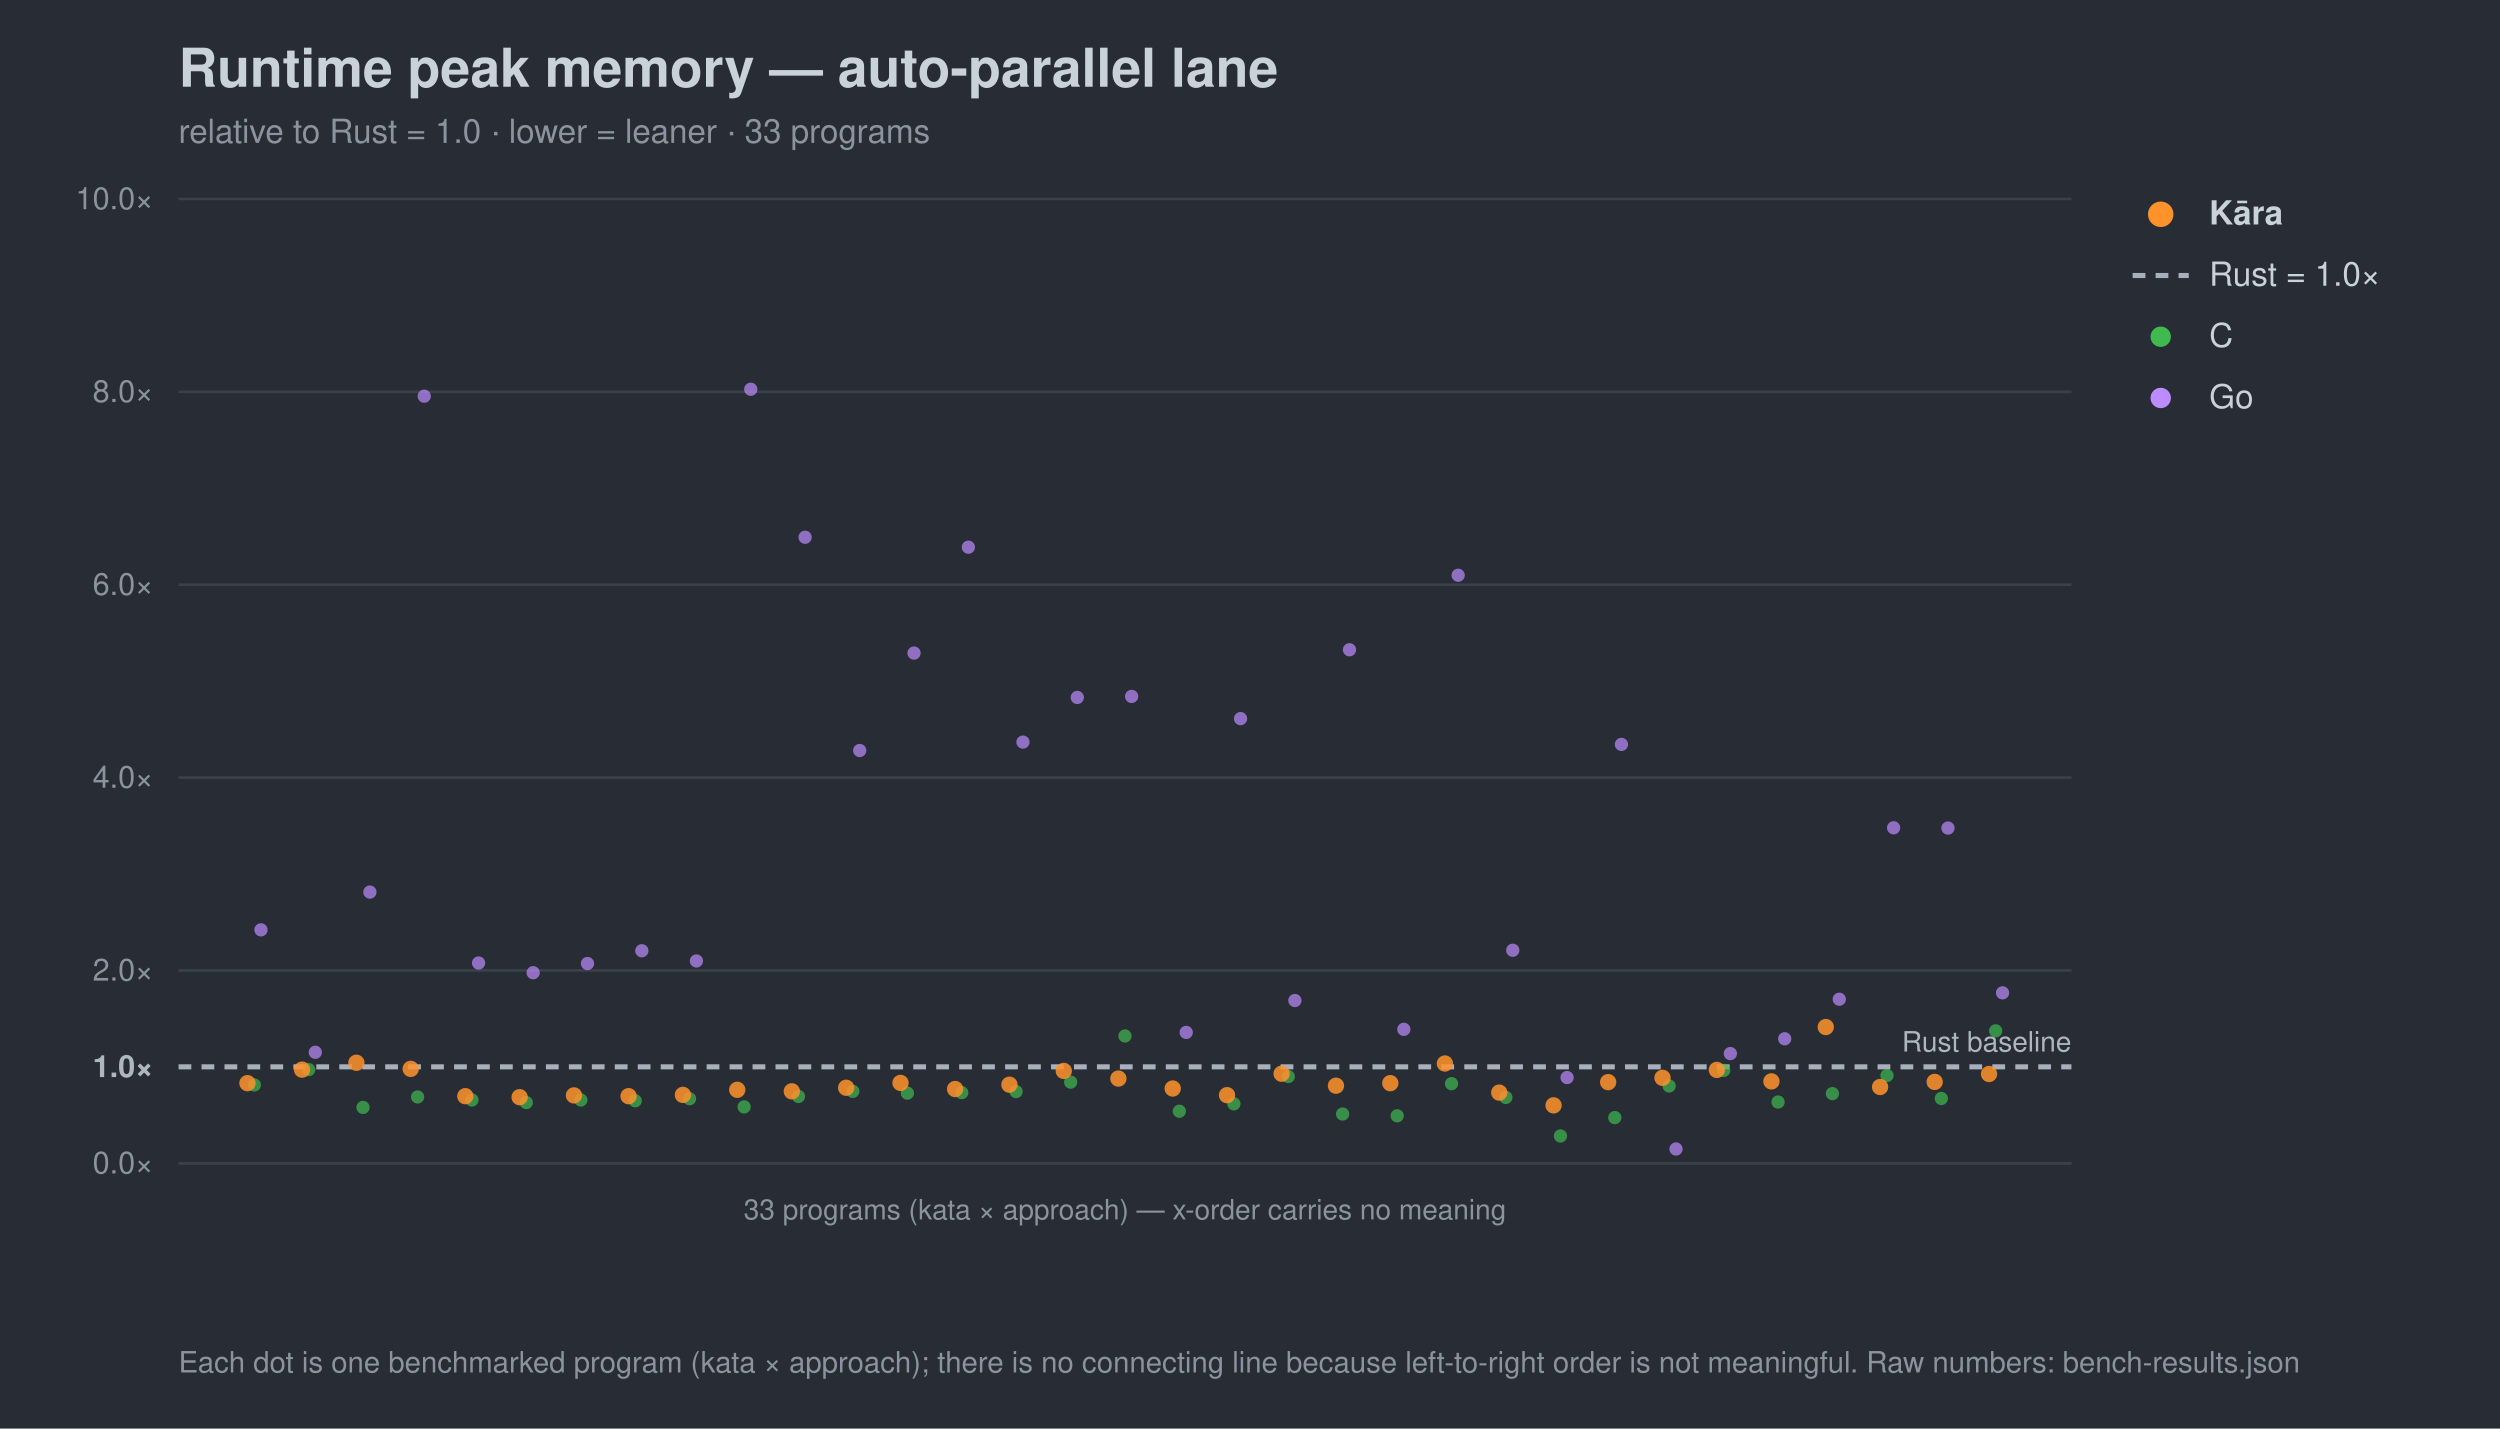
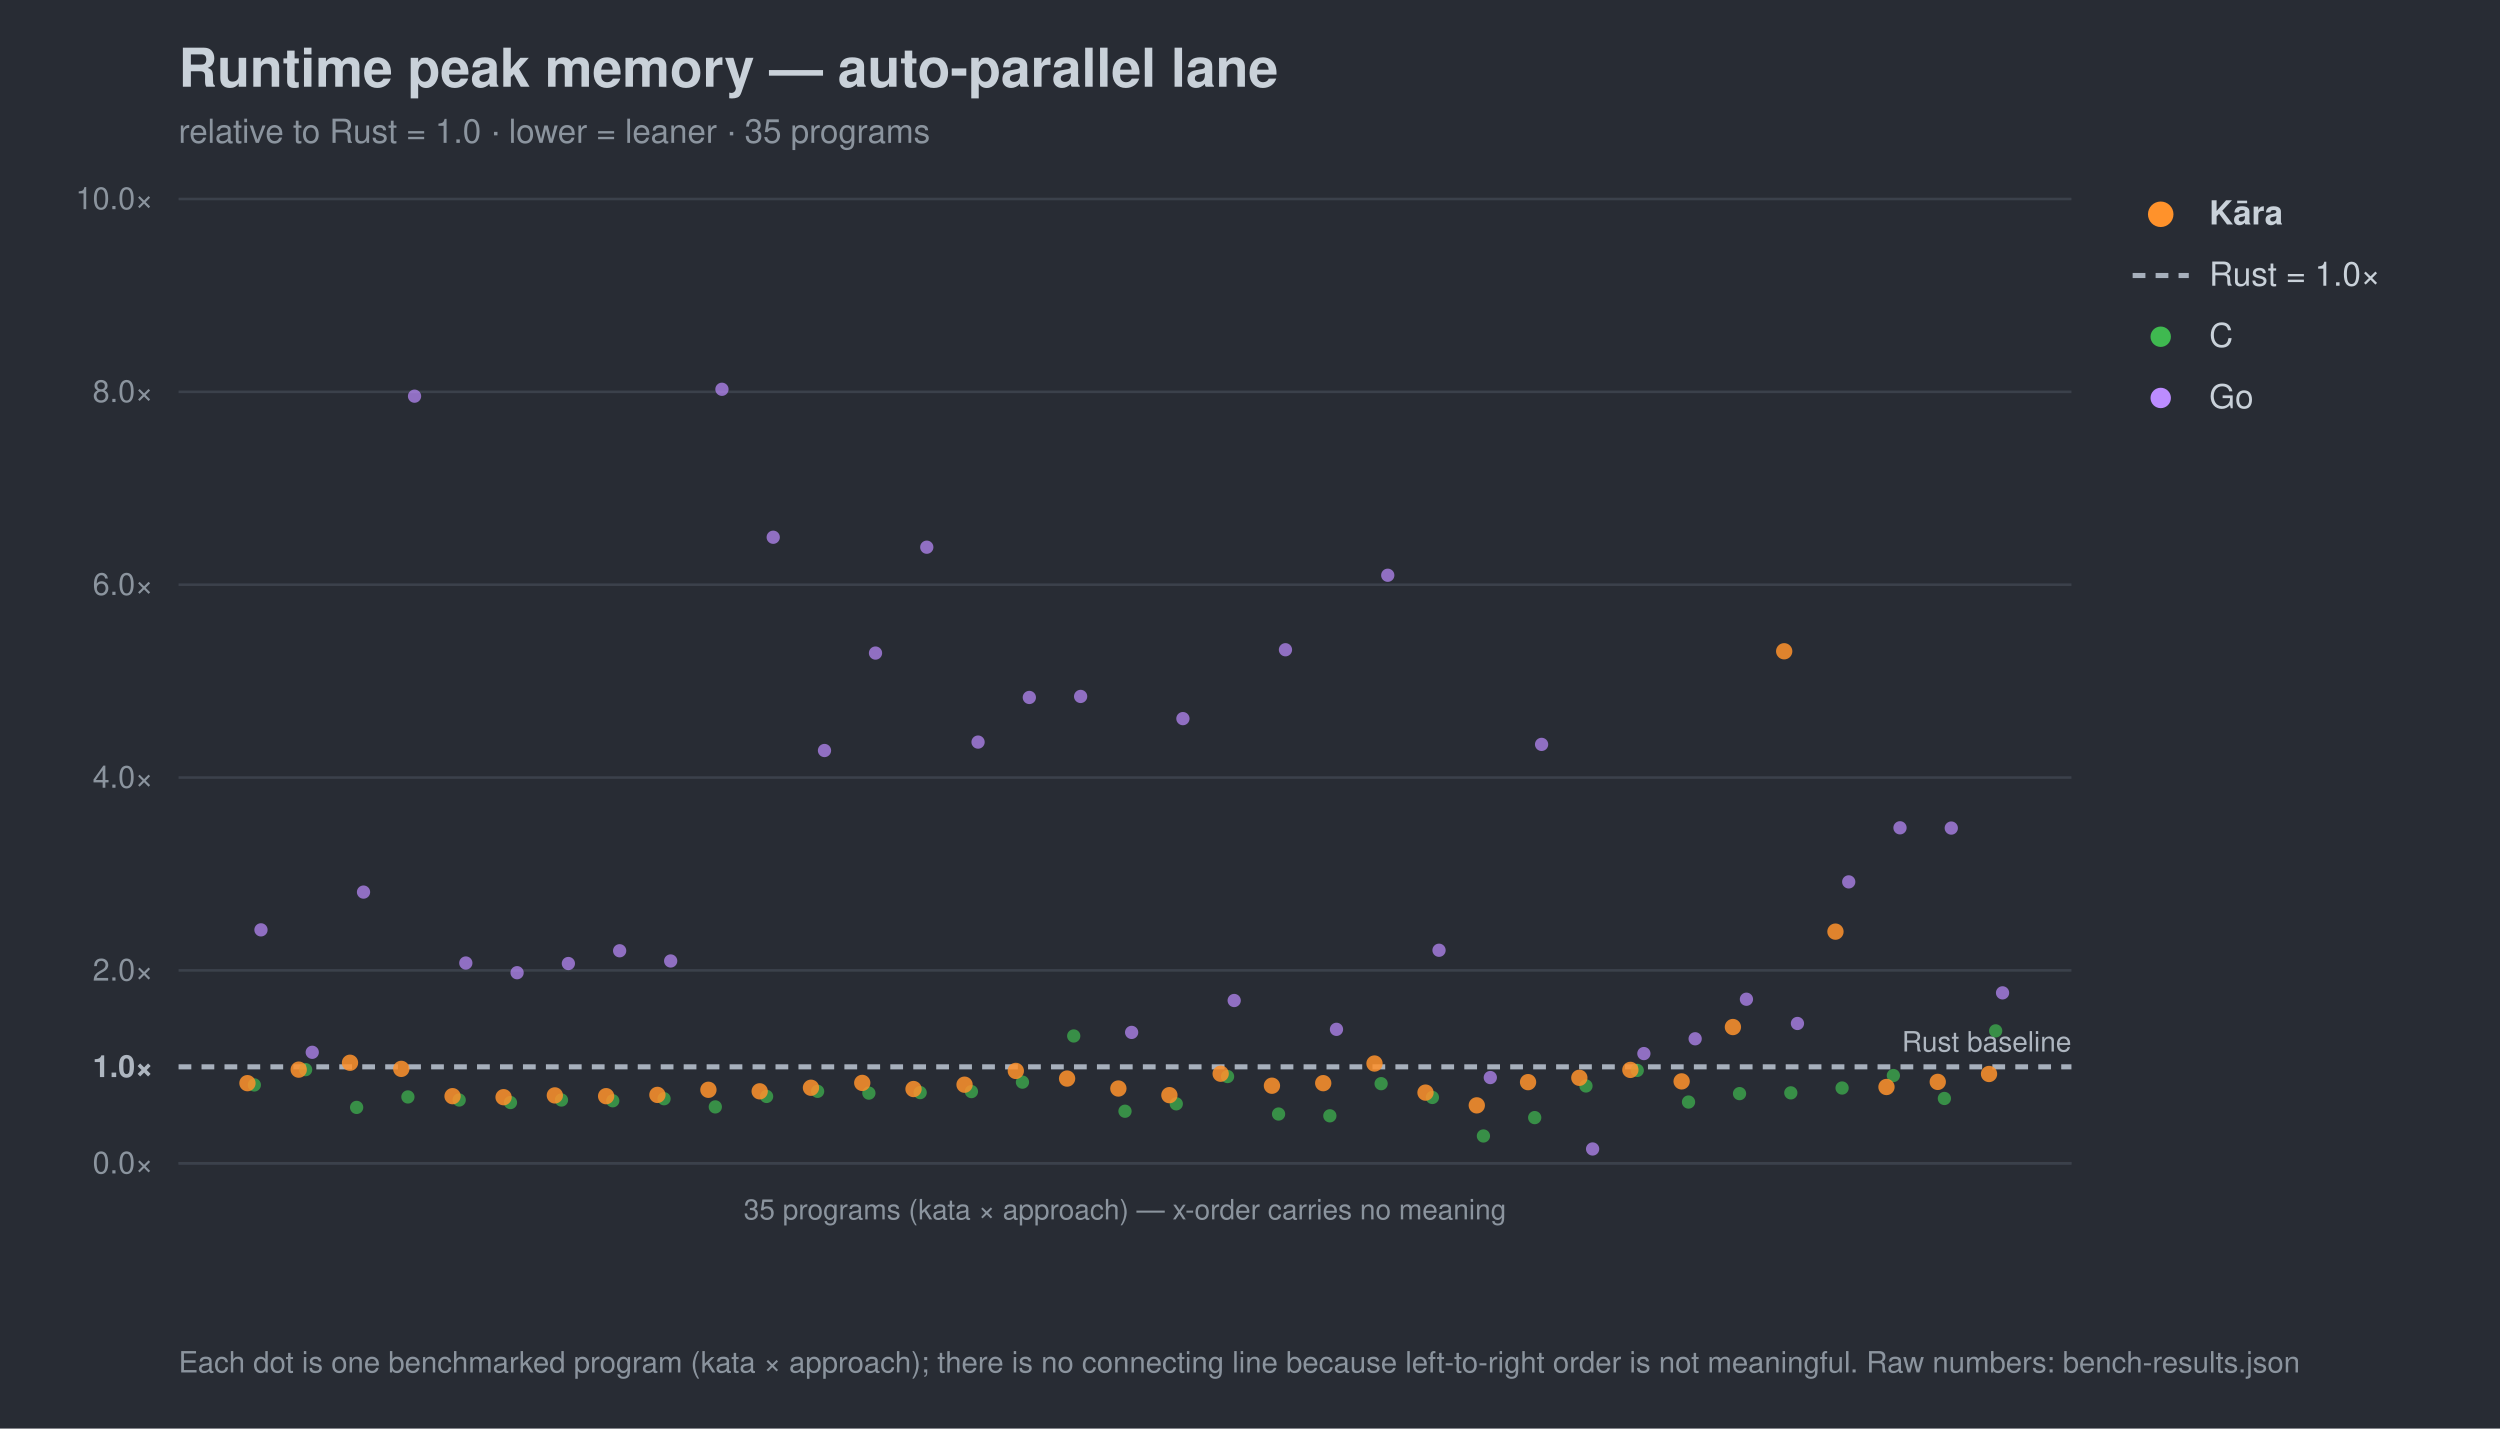
<svg xmlns="http://www.w3.org/2000/svg" width="980" height="560" viewBox="0 0 980 560" font-family="-apple-system,Segoe UI,Helvetica,Arial,sans-serif">
  <rect width="980" height="560" fill="#282c34" />
  <text x="70" y="34" font-size="21" font-weight="700" fill="#c9d1d9">Runtime peak memory — auto-parallel lane</text>
-   <text x="70" y="56" font-size="13" fill="#8b949e">relative to Rust = 1.0 · lower = leaner · 33 programs</text>
+   <text x="70" y="56" font-size="13" fill="#8b949e">relative to Rust = 1.0 · lower = leaner · 35 programs</text>
  <line x1="70" y1="456.0" x2="812" y2="456.0" stroke="#3b414b" stroke-width="1" />
  <text x="60" y="460.0" font-size="12" text-anchor="end" fill="#8b949e">0.0×</text>
  <line x1="70" y1="418.2" x2="812" y2="418.2" stroke="#a7b0bc" stroke-width="2" stroke-dasharray="5 4" />
  <text x="60" y="422.2" font-size="12" text-anchor="end" fill="#aeb6c0" font-weight="700">1.0×</text>
  <line x1="70" y1="380.4" x2="812" y2="380.4" stroke="#3b414b" stroke-width="1" />
  <text x="60" y="384.4" font-size="12" text-anchor="end" fill="#8b949e">2.0×</text>
  <line x1="70" y1="304.8" x2="812" y2="304.8" stroke="#3b414b" stroke-width="1" />
  <text x="60" y="308.8" font-size="12" text-anchor="end" fill="#8b949e">4.0×</text>
  <line x1="70" y1="229.2" x2="812" y2="229.2" stroke="#3b414b" stroke-width="1" />
  <text x="60" y="233.2" font-size="12" text-anchor="end" fill="#8b949e">6.0×</text>
  <line x1="70" y1="153.6" x2="812" y2="153.6" stroke="#3b414b" stroke-width="1" />
  <text x="60" y="157.6" font-size="12" text-anchor="end" fill="#8b949e">8.0×</text>
  <line x1="70" y1="78.0" x2="812" y2="78.0" stroke="#3b414b" stroke-width="1" />
  <text x="60" y="82.0" font-size="12" text-anchor="end" fill="#8b949e">10.0×</text>
  <text x="812" y="412.2" font-size="11" text-anchor="end" fill="#aeb6c0">Rust baseline</text>
  <line x1="70" y1="456" x2="812" y2="456" stroke="#3b414b" />
-   <text x="441.0" y="478" font-size="11" text-anchor="middle" fill="#8b949e">33 programs (kata × approach) — x-order carries no meaning</text>
+   <text x="441.0" y="478" font-size="11" text-anchor="middle" fill="#8b949e">35 programs (kata × approach) — x-order carries no meaning</text>
  <circle cx="99.7" cy="425.3" r="2.6" fill="#3fb950" opacity="0.7" />
-   <circle cx="121.0" cy="419.3" r="2.6" fill="#3fb950" opacity="0.7" />
-   <circle cx="142.3" cy="434.1" r="2.6" fill="#3fb950" opacity="0.7" />
-   <circle cx="163.7" cy="430.0" r="2.6" fill="#3fb950" opacity="0.7" />
-   <circle cx="185.0" cy="431.2" r="2.6" fill="#3fb950" opacity="0.7" />
-   <circle cx="206.3" cy="432.2" r="2.6" fill="#3fb950" opacity="0.7" />
-   <circle cx="227.7" cy="431.2" r="2.6" fill="#3fb950" opacity="0.7" />
-   <circle cx="249.0" cy="431.5" r="2.6" fill="#3fb950" opacity="0.7" />
-   <circle cx="270.3" cy="430.7" r="2.6" fill="#3fb950" opacity="0.7" />
-   <circle cx="291.7" cy="433.9" r="2.6" fill="#3fb950" opacity="0.7" />
-   <circle cx="313.0" cy="429.8" r="2.6" fill="#3fb950" opacity="0.7" />
-   <circle cx="334.3" cy="427.8" r="2.6" fill="#3fb950" opacity="0.7" />
-   <circle cx="355.7" cy="428.5" r="2.6" fill="#3fb950" opacity="0.7" />
-   <circle cx="377.0" cy="428.3" r="2.6" fill="#3fb950" opacity="0.7" />
-   <circle cx="398.3" cy="427.9" r="2.6" fill="#3fb950" opacity="0.7" />
-   <circle cx="419.7" cy="424.2" r="2.6" fill="#3fb950" opacity="0.7" />
-   <circle cx="441.0" cy="406.1" r="2.6" fill="#3fb950" opacity="0.7" />
-   <circle cx="462.3" cy="435.6" r="2.6" fill="#3fb950" opacity="0.7" />
-   <circle cx="483.7" cy="432.7" r="2.6" fill="#3fb950" opacity="0.7" />
-   <circle cx="505.0" cy="422.0" r="2.6" fill="#3fb950" opacity="0.7" />
-   <circle cx="526.3" cy="436.7" r="2.6" fill="#3fb950" opacity="0.7" />
-   <circle cx="547.7" cy="437.4" r="2.6" fill="#3fb950" opacity="0.7" />
-   <circle cx="569.0" cy="424.8" r="2.6" fill="#3fb950" opacity="0.7" />
-   <circle cx="590.3" cy="430.2" r="2.6" fill="#3fb950" opacity="0.7" />
-   <circle cx="611.7" cy="445.3" r="2.6" fill="#3fb950" opacity="0.7" />
-   <circle cx="633.0" cy="438.1" r="2.6" fill="#3fb950" opacity="0.7" />
-   <circle cx="654.3" cy="425.7" r="2.6" fill="#3fb950" opacity="0.7" />
-   <circle cx="675.7" cy="419.6" r="2.6" fill="#3fb950" opacity="0.7" />
-   <circle cx="697.0" cy="432.0" r="2.6" fill="#3fb950" opacity="0.7" />
-   <circle cx="718.3" cy="428.7" r="2.6" fill="#3fb950" opacity="0.7" />
-   <circle cx="739.7" cy="421.6" r="2.6" fill="#3fb950" opacity="0.7" />
-   <circle cx="761.0" cy="430.6" r="2.6" fill="#3fb950" opacity="0.7" />
+   <circle cx="119.8" cy="419.3" r="2.6" fill="#3fb950" opacity="0.7" />
+   <circle cx="139.8" cy="434.1" r="2.6" fill="#3fb950" opacity="0.7" />
+   <circle cx="159.9" cy="430.0" r="2.6" fill="#3fb950" opacity="0.7" />
+   <circle cx="180.0" cy="431.2" r="2.6" fill="#3fb950" opacity="0.7" />
+   <circle cx="200.1" cy="432.2" r="2.6" fill="#3fb950" opacity="0.7" />
+   <circle cx="220.1" cy="431.2" r="2.6" fill="#3fb950" opacity="0.7" />
+   <circle cx="240.2" cy="431.5" r="2.6" fill="#3fb950" opacity="0.7" />
+   <circle cx="260.3" cy="430.7" r="2.6" fill="#3fb950" opacity="0.7" />
+   <circle cx="280.4" cy="433.9" r="2.6" fill="#3fb950" opacity="0.7" />
+   <circle cx="300.5" cy="429.8" r="2.6" fill="#3fb950" opacity="0.7" />
+   <circle cx="320.5" cy="427.8" r="2.6" fill="#3fb950" opacity="0.7" />
+   <circle cx="340.6" cy="428.5" r="2.6" fill="#3fb950" opacity="0.7" />
+   <circle cx="360.7" cy="428.3" r="2.6" fill="#3fb950" opacity="0.7" />
+   <circle cx="380.8" cy="427.9" r="2.6" fill="#3fb950" opacity="0.7" />
+   <circle cx="400.8" cy="424.2" r="2.6" fill="#3fb950" opacity="0.7" />
+   <circle cx="420.9" cy="406.1" r="2.6" fill="#3fb950" opacity="0.7" />
+   <circle cx="441.0" cy="435.6" r="2.6" fill="#3fb950" opacity="0.7" />
+   <circle cx="461.1" cy="432.7" r="2.6" fill="#3fb950" opacity="0.7" />
+   <circle cx="481.2" cy="422.0" r="2.6" fill="#3fb950" opacity="0.7" />
+   <circle cx="501.2" cy="436.7" r="2.6" fill="#3fb950" opacity="0.7" />
+   <circle cx="521.3" cy="437.4" r="2.6" fill="#3fb950" opacity="0.7" />
+   <circle cx="541.4" cy="424.8" r="2.6" fill="#3fb950" opacity="0.7" />
+   <circle cx="561.5" cy="430.2" r="2.6" fill="#3fb950" opacity="0.7" />
+   <circle cx="581.5" cy="445.3" r="2.6" fill="#3fb950" opacity="0.7" />
+   <circle cx="601.6" cy="438.1" r="2.6" fill="#3fb950" opacity="0.7" />
+   <circle cx="621.7" cy="425.7" r="2.6" fill="#3fb950" opacity="0.7" />
+   <circle cx="641.8" cy="419.6" r="2.6" fill="#3fb950" opacity="0.7" />
+   <circle cx="661.9" cy="432.0" r="2.6" fill="#3fb950" opacity="0.7" />
+   <circle cx="681.9" cy="428.7" r="2.6" fill="#3fb950" opacity="0.7" />
+   <circle cx="702.0" cy="428.4" r="2.6" fill="#3fb950" opacity="0.7" />
+   <circle cx="722.1" cy="426.5" r="2.6" fill="#3fb950" opacity="0.7" />
+   <circle cx="742.2" cy="421.6" r="2.6" fill="#3fb950" opacity="0.7" />
+   <circle cx="762.2" cy="430.6" r="2.6" fill="#3fb950" opacity="0.7" />
  <circle cx="782.3" cy="404.1" r="2.6" fill="#3fb950" opacity="0.7" />
  <circle cx="102.3" cy="364.5" r="2.6" fill="#bc8cff" opacity="0.7" />
-   <circle cx="123.6" cy="412.5" r="2.6" fill="#bc8cff" opacity="0.7" />
-   <circle cx="145.0" cy="349.7" r="2.6" fill="#bc8cff" opacity="0.7" />
-   <circle cx="166.3" cy="155.3" r="2.6" fill="#bc8cff" opacity="0.7" />
-   <circle cx="187.6" cy="377.5" r="2.6" fill="#bc8cff" opacity="0.7" />
-   <circle cx="209.0" cy="381.3" r="2.6" fill="#bc8cff" opacity="0.7" />
-   <circle cx="230.3" cy="377.7" r="2.6" fill="#bc8cff" opacity="0.7" />
-   <circle cx="251.6" cy="372.7" r="2.6" fill="#bc8cff" opacity="0.7" />
-   <circle cx="273.0" cy="376.7" r="2.6" fill="#bc8cff" opacity="0.7" />
-   <circle cx="294.3" cy="152.6" r="2.6" fill="#bc8cff" opacity="0.7" />
-   <circle cx="315.6" cy="210.6" r="2.6" fill="#bc8cff" opacity="0.7" />
-   <circle cx="337.0" cy="294.2" r="2.6" fill="#bc8cff" opacity="0.7" />
-   <circle cx="358.3" cy="256.0" r="2.6" fill="#bc8cff" opacity="0.7" />
-   <circle cx="379.6" cy="214.5" r="2.6" fill="#bc8cff" opacity="0.7" />
-   <circle cx="401.0" cy="290.9" r="2.6" fill="#bc8cff" opacity="0.7" />
-   <circle cx="422.3" cy="273.4" r="2.6" fill="#bc8cff" opacity="0.7" />
-   <circle cx="443.6" cy="273.0" r="2.6" fill="#bc8cff" opacity="0.7" />
-   <circle cx="465.0" cy="404.7" r="2.6" fill="#bc8cff" opacity="0.7" />
-   <circle cx="486.3" cy="281.7" r="2.6" fill="#bc8cff" opacity="0.7" />
-   <circle cx="507.6" cy="392.2" r="2.6" fill="#bc8cff" opacity="0.7" />
-   <circle cx="529.0" cy="254.7" r="2.6" fill="#bc8cff" opacity="0.7" />
-   <circle cx="550.3" cy="403.5" r="2.6" fill="#bc8cff" opacity="0.7" />
-   <circle cx="571.6" cy="225.5" r="2.6" fill="#bc8cff" opacity="0.7" />
-   <circle cx="593.0" cy="372.5" r="2.6" fill="#bc8cff" opacity="0.7" />
-   <circle cx="614.3" cy="422.4" r="2.6" fill="#bc8cff" opacity="0.7" />
-   <circle cx="635.6" cy="291.8" r="2.6" fill="#bc8cff" opacity="0.7" />
-   <circle cx="657.0" cy="450.4" r="2.6" fill="#bc8cff" opacity="0.7" />
-   <circle cx="678.3" cy="413.0" r="2.6" fill="#bc8cff" opacity="0.7" />
-   <circle cx="699.6" cy="407.2" r="2.6" fill="#bc8cff" opacity="0.7" />
-   <circle cx="721.0" cy="391.7" r="2.6" fill="#bc8cff" opacity="0.7" />
-   <circle cx="742.3" cy="324.5" r="2.6" fill="#bc8cff" opacity="0.7" />
-   <circle cx="763.6" cy="324.6" r="2.6" fill="#bc8cff" opacity="0.7" />
+   <circle cx="122.4" cy="412.5" r="2.6" fill="#bc8cff" opacity="0.7" />
+   <circle cx="142.5" cy="349.7" r="2.6" fill="#bc8cff" opacity="0.7" />
+   <circle cx="162.5" cy="155.3" r="2.6" fill="#bc8cff" opacity="0.7" />
+   <circle cx="182.6" cy="377.5" r="2.6" fill="#bc8cff" opacity="0.7" />
+   <circle cx="202.7" cy="381.3" r="2.6" fill="#bc8cff" opacity="0.7" />
+   <circle cx="222.8" cy="377.7" r="2.6" fill="#bc8cff" opacity="0.7" />
+   <circle cx="242.9" cy="372.7" r="2.6" fill="#bc8cff" opacity="0.7" />
+   <circle cx="262.9" cy="376.7" r="2.6" fill="#bc8cff" opacity="0.7" />
+   <circle cx="283.0" cy="152.6" r="2.6" fill="#bc8cff" opacity="0.7" />
+   <circle cx="303.1" cy="210.6" r="2.6" fill="#bc8cff" opacity="0.7" />
+   <circle cx="323.2" cy="294.2" r="2.6" fill="#bc8cff" opacity="0.7" />
+   <circle cx="343.2" cy="256.0" r="2.6" fill="#bc8cff" opacity="0.7" />
+   <circle cx="363.3" cy="214.5" r="2.6" fill="#bc8cff" opacity="0.7" />
+   <circle cx="383.4" cy="290.9" r="2.6" fill="#bc8cff" opacity="0.7" />
+   <circle cx="403.5" cy="273.4" r="2.6" fill="#bc8cff" opacity="0.7" />
+   <circle cx="423.6" cy="273.0" r="2.6" fill="#bc8cff" opacity="0.7" />
+   <circle cx="443.6" cy="404.7" r="2.6" fill="#bc8cff" opacity="0.7" />
+   <circle cx="463.7" cy="281.7" r="2.6" fill="#bc8cff" opacity="0.7" />
+   <circle cx="483.8" cy="392.2" r="2.6" fill="#bc8cff" opacity="0.7" />
+   <circle cx="503.9" cy="254.7" r="2.6" fill="#bc8cff" opacity="0.7" />
+   <circle cx="523.9" cy="403.5" r="2.6" fill="#bc8cff" opacity="0.7" />
+   <circle cx="544.0" cy="225.5" r="2.6" fill="#bc8cff" opacity="0.7" />
+   <circle cx="564.1" cy="372.5" r="2.6" fill="#bc8cff" opacity="0.7" />
+   <circle cx="584.2" cy="422.4" r="2.6" fill="#bc8cff" opacity="0.7" />
+   <circle cx="604.3" cy="291.8" r="2.6" fill="#bc8cff" opacity="0.7" />
+   <circle cx="624.3" cy="450.4" r="2.6" fill="#bc8cff" opacity="0.7" />
+   <circle cx="644.4" cy="413.0" r="2.6" fill="#bc8cff" opacity="0.7" />
+   <circle cx="664.5" cy="407.2" r="2.6" fill="#bc8cff" opacity="0.7" />
+   <circle cx="684.6" cy="391.7" r="2.6" fill="#bc8cff" opacity="0.7" />
+   <circle cx="704.6" cy="401.2" r="2.6" fill="#bc8cff" opacity="0.7" />
+   <circle cx="724.7" cy="345.7" r="2.6" fill="#bc8cff" opacity="0.7" />
+   <circle cx="744.8" cy="324.5" r="2.6" fill="#bc8cff" opacity="0.7" />
+   <circle cx="764.9" cy="324.6" r="2.6" fill="#bc8cff" opacity="0.7" />
  <circle cx="785.0" cy="389.2" r="2.6" fill="#bc8cff" opacity="0.7" />
  <circle cx="97.0" cy="424.6" r="3.2" fill="#ff922b" opacity="0.85" />
-   <circle cx="118.4" cy="419.3" r="3.2" fill="#ff922b" opacity="0.85" />
-   <circle cx="139.7" cy="416.6" r="3.2" fill="#ff922b" opacity="0.85" />
-   <circle cx="161.0" cy="419.0" r="3.2" fill="#ff922b" opacity="0.85" />
-   <circle cx="182.4" cy="429.7" r="3.2" fill="#ff922b" opacity="0.85" />
-   <circle cx="203.7" cy="430.1" r="3.2" fill="#ff922b" opacity="0.85" />
-   <circle cx="225.0" cy="429.4" r="3.2" fill="#ff922b" opacity="0.85" />
-   <circle cx="246.4" cy="429.7" r="3.2" fill="#ff922b" opacity="0.85" />
-   <circle cx="267.7" cy="429.2" r="3.2" fill="#ff922b" opacity="0.85" />
-   <circle cx="289.0" cy="427.2" r="3.2" fill="#ff922b" opacity="0.85" />
-   <circle cx="310.4" cy="427.8" r="3.2" fill="#ff922b" opacity="0.85" />
-   <circle cx="331.7" cy="426.4" r="3.2" fill="#ff922b" opacity="0.85" />
-   <circle cx="353.0" cy="424.5" r="3.2" fill="#ff922b" opacity="0.85" />
-   <circle cx="374.4" cy="426.9" r="3.2" fill="#ff922b" opacity="0.85" />
-   <circle cx="395.7" cy="425.2" r="3.2" fill="#ff922b" opacity="0.85" />
-   <circle cx="417.0" cy="419.8" r="3.2" fill="#ff922b" opacity="0.85" />
-   <circle cx="438.4" cy="422.8" r="3.2" fill="#ff922b" opacity="0.85" />
-   <circle cx="459.7" cy="426.7" r="3.2" fill="#ff922b" opacity="0.85" />
-   <circle cx="481.0" cy="429.3" r="3.2" fill="#ff922b" opacity="0.85" />
-   <circle cx="502.4" cy="420.9" r="3.2" fill="#ff922b" opacity="0.85" />
-   <circle cx="523.7" cy="425.6" r="3.2" fill="#ff922b" opacity="0.85" />
-   <circle cx="545.0" cy="424.6" r="3.2" fill="#ff922b" opacity="0.85" />
-   <circle cx="566.4" cy="416.9" r="3.2" fill="#ff922b" opacity="0.85" />
-   <circle cx="587.7" cy="428.3" r="3.2" fill="#ff922b" opacity="0.85" />
-   <circle cx="609.0" cy="433.3" r="3.2" fill="#ff922b" opacity="0.85" />
-   <circle cx="630.4" cy="424.2" r="3.2" fill="#ff922b" opacity="0.85" />
-   <circle cx="651.7" cy="422.5" r="3.2" fill="#ff922b" opacity="0.85" />
-   <circle cx="673.0" cy="419.4" r="3.2" fill="#ff922b" opacity="0.85" />
-   <circle cx="694.4" cy="423.9" r="3.2" fill="#ff922b" opacity="0.85" />
-   <circle cx="715.7" cy="402.6" r="3.2" fill="#ff922b" opacity="0.85" />
-   <circle cx="737.0" cy="426.1" r="3.2" fill="#ff922b" opacity="0.85" />
-   <circle cx="758.4" cy="424.1" r="3.2" fill="#ff922b" opacity="0.85" />
+   <circle cx="117.1" cy="419.3" r="3.2" fill="#ff922b" opacity="0.85" />
+   <circle cx="137.2" cy="416.6" r="3.2" fill="#ff922b" opacity="0.85" />
+   <circle cx="157.3" cy="419.0" r="3.2" fill="#ff922b" opacity="0.85" />
+   <circle cx="177.4" cy="429.7" r="3.2" fill="#ff922b" opacity="0.85" />
+   <circle cx="197.4" cy="430.1" r="3.2" fill="#ff922b" opacity="0.85" />
+   <circle cx="217.5" cy="429.4" r="3.2" fill="#ff922b" opacity="0.85" />
+   <circle cx="237.6" cy="429.7" r="3.2" fill="#ff922b" opacity="0.85" />
+   <circle cx="257.7" cy="429.2" r="3.2" fill="#ff922b" opacity="0.85" />
+   <circle cx="277.7" cy="427.2" r="3.2" fill="#ff922b" opacity="0.85" />
+   <circle cx="297.8" cy="427.8" r="3.2" fill="#ff922b" opacity="0.85" />
+   <circle cx="317.9" cy="426.4" r="3.2" fill="#ff922b" opacity="0.85" />
+   <circle cx="338.0" cy="424.5" r="3.2" fill="#ff922b" opacity="0.85" />
+   <circle cx="358.1" cy="426.9" r="3.2" fill="#ff922b" opacity="0.85" />
+   <circle cx="378.1" cy="425.2" r="3.2" fill="#ff922b" opacity="0.85" />
+   <circle cx="398.2" cy="419.8" r="3.2" fill="#ff922b" opacity="0.85" />
+   <circle cx="418.3" cy="422.8" r="3.2" fill="#ff922b" opacity="0.85" />
+   <circle cx="438.4" cy="426.7" r="3.2" fill="#ff922b" opacity="0.85" />
+   <circle cx="458.4" cy="429.3" r="3.2" fill="#ff922b" opacity="0.85" />
+   <circle cx="478.5" cy="420.9" r="3.2" fill="#ff922b" opacity="0.85" />
+   <circle cx="498.6" cy="425.6" r="3.2" fill="#ff922b" opacity="0.85" />
+   <circle cx="518.7" cy="424.6" r="3.2" fill="#ff922b" opacity="0.85" />
+   <circle cx="538.8" cy="416.9" r="3.2" fill="#ff922b" opacity="0.85" />
+   <circle cx="558.8" cy="428.3" r="3.2" fill="#ff922b" opacity="0.85" />
+   <circle cx="578.9" cy="433.3" r="3.2" fill="#ff922b" opacity="0.85" />
+   <circle cx="599.0" cy="424.2" r="3.2" fill="#ff922b" opacity="0.85" />
+   <circle cx="619.1" cy="422.5" r="3.2" fill="#ff922b" opacity="0.85" />
+   <circle cx="639.1" cy="419.4" r="3.2" fill="#ff922b" opacity="0.85" />
+   <circle cx="659.2" cy="423.9" r="3.2" fill="#ff922b" opacity="0.85" />
+   <circle cx="679.3" cy="402.6" r="3.2" fill="#ff922b" opacity="0.85" />
+   <circle cx="699.4" cy="255.3" r="3.2" fill="#ff922b" opacity="0.85" />
+   <circle cx="719.5" cy="365.2" r="3.2" fill="#ff922b" opacity="0.85" />
+   <circle cx="739.5" cy="426.1" r="3.2" fill="#ff922b" opacity="0.85" />
+   <circle cx="759.6" cy="424.1" r="3.2" fill="#ff922b" opacity="0.85" />
  <circle cx="779.7" cy="421.0" r="3.2" fill="#ff922b" opacity="0.85" />
  <circle cx="847" cy="84" r="5" fill="#ff922b" />
  <text x="866" y="88" font-size="13" fill="#c9d1d9" font-weight="700">Kāra</text>
  <line x1="836" y1="108" x2="858" y2="108" stroke="#a7b0bc" stroke-width="2" stroke-dasharray="5 4" />
  <text x="866" y="112" font-size="13" fill="#c9d1d9" font-weight="400">Rust = 1.0×</text>
  <circle cx="847" cy="132" r="4" fill="#3fb950" />
  <text x="866" y="136" font-size="13" fill="#c9d1d9" font-weight="400">C</text>
  <circle cx="847" cy="156" r="4" fill="#bc8cff" />
  <text x="866" y="160" font-size="13" fill="#c9d1d9" font-weight="400">Go</text>
  <text x="70" y="538" font-size="11.5" fill="#8b949e">Each dot is one benchmarked program (kata × approach); there is no connecting line because left-to-right order is not meaningful. Raw numbers: bench-results.json</text>
</svg>
